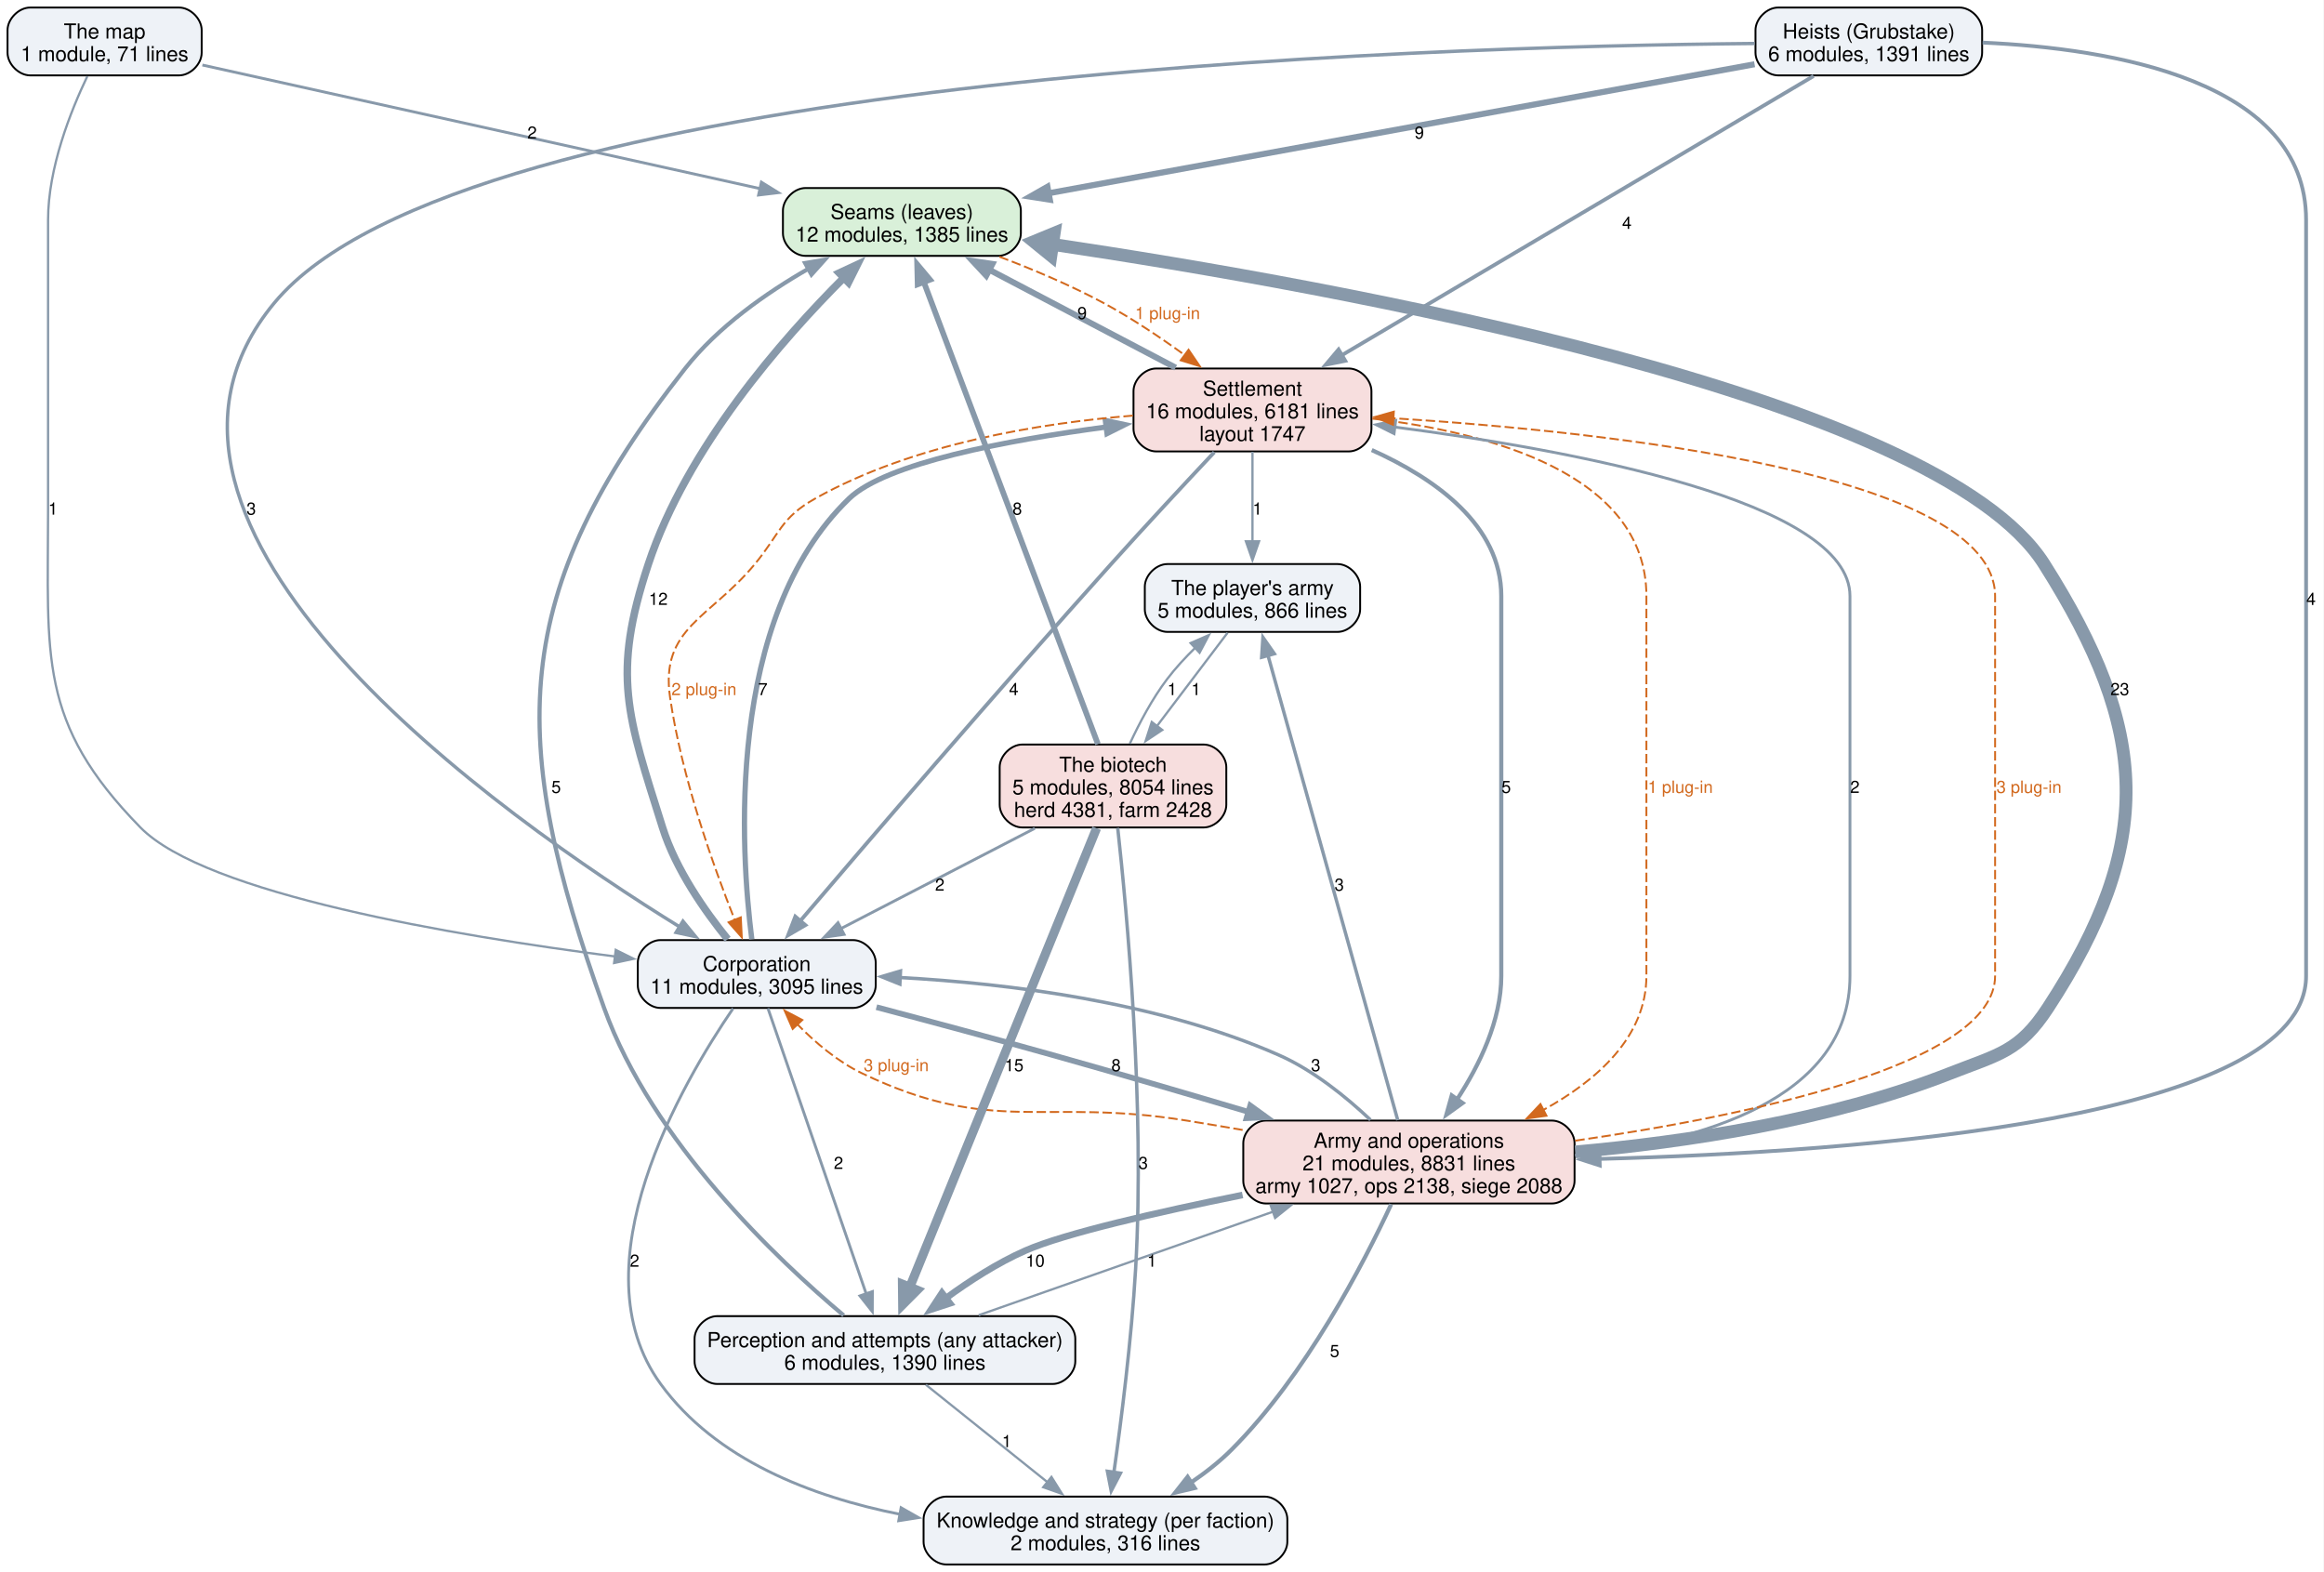
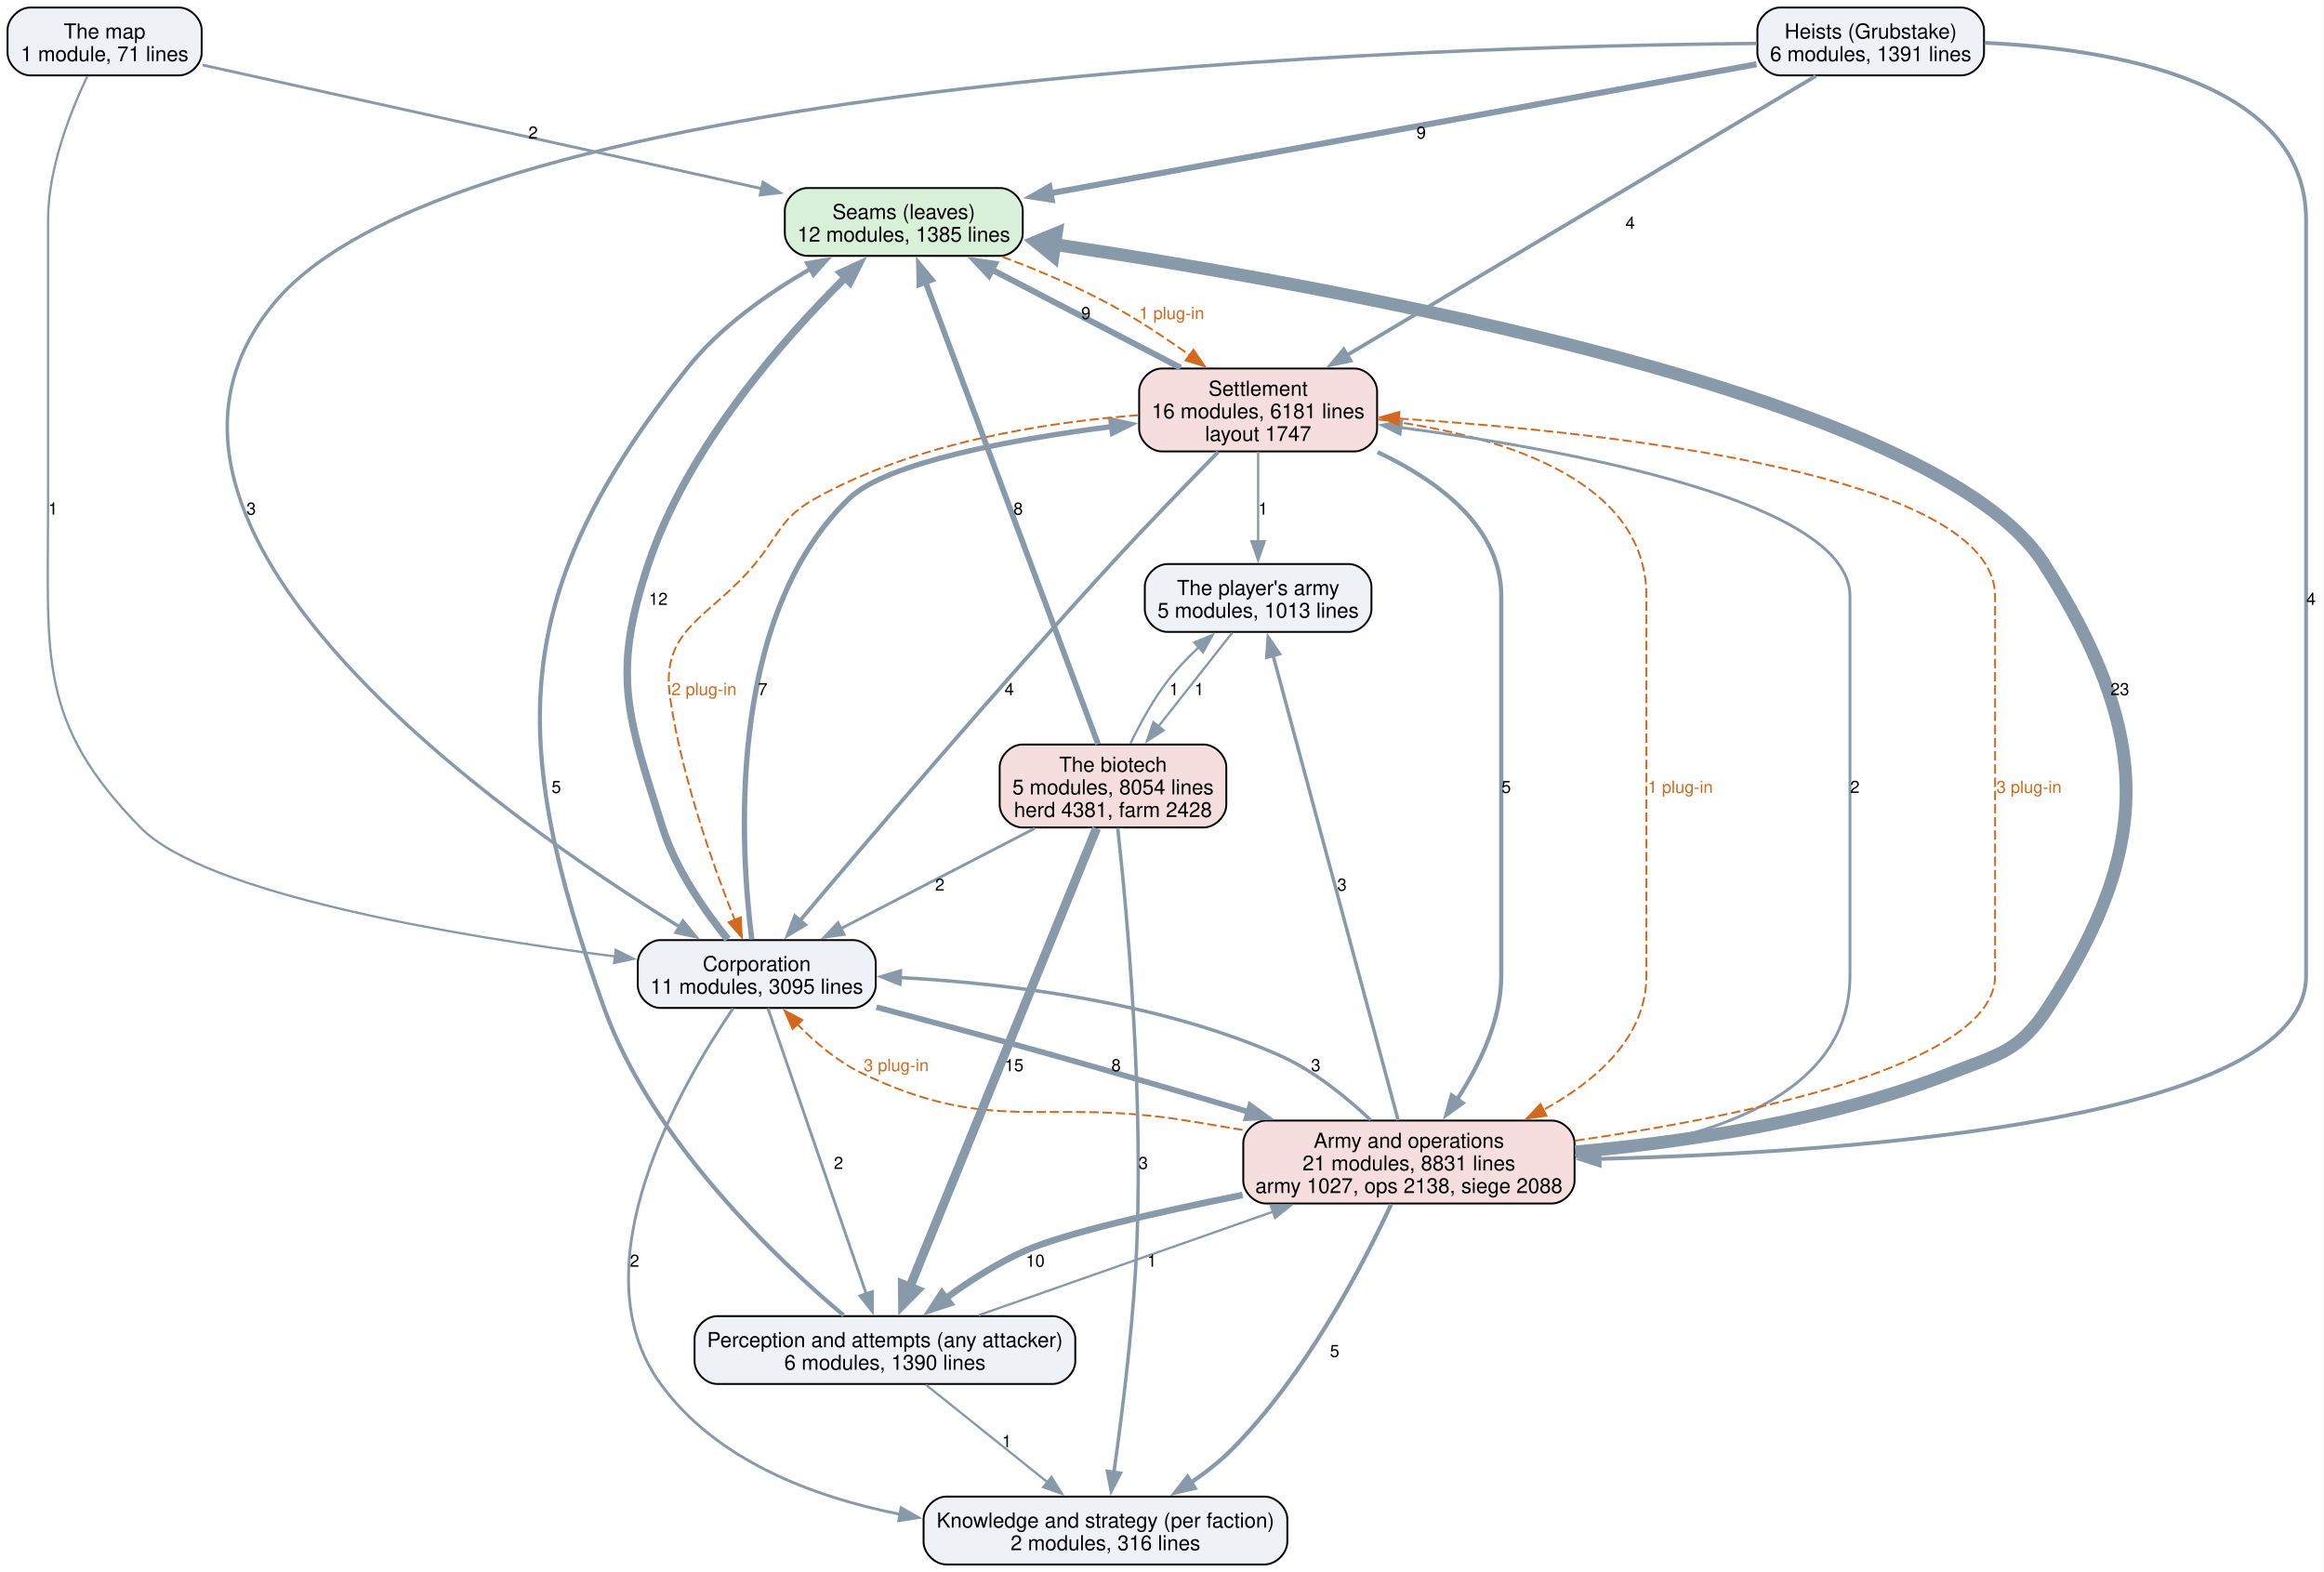
<svg xmlns="http://www.w3.org/2000/svg" width="1233pt" height="834pt" viewBox="0.00 0.00 1233.00 834.00">
  <g id="graph0" class="graph" transform="scale(1 1) rotate(0) translate(4 830)">
    <polygon fill="white" stroke="none" points="-4,4 -4,-830 1228.75,-830 1228.75,4 -4,4" />
    <g id="node1" class="node">
-       <path fill="#d9f0d9" stroke="black" d="M525.62,-730.25C525.62,-730.25 423.38,-730.25 423.38,-730.25 417.38,-730.25 411.38,-724.25 411.38,-718.25 411.38,-718.25 411.38,-706.25 411.38,-706.25 411.38,-700.25 417.38,-694.25 423.38,-694.25 423.38,-694.25 525.62,-694.25 525.62,-694.25 531.62,-694.25 537.62,-700.25 537.62,-706.25 537.62,-706.25 537.62,-718.25 537.62,-718.25 537.62,-724.25 531.62,-730.25 525.62,-730.25" />
-       <text xml:space="preserve" text-anchor="middle" x="474.5" y="-713.8" font-family="Helvetica,sans-Serif" font-size="11.00">Seams (leaves)</text>
-       <text xml:space="preserve" text-anchor="middle" x="474.5" y="-701.8" font-family="Helvetica,sans-Serif" font-size="11.00">12 modules, 1385 lines</text>
+       <path fill="#d9f0d9" stroke="black" d="M526.62,-730.25C526.62,-730.25 424.38,-730.25 424.38,-730.25 418.38,-730.25 412.38,-724.25 412.38,-718.25 412.38,-718.25 412.38,-706.25 412.38,-706.25 412.38,-700.25 418.38,-694.25 424.38,-694.25 424.38,-694.25 526.62,-694.25 526.62,-694.25 532.62,-694.25 538.62,-700.25 538.62,-706.25 538.62,-706.25 538.62,-718.25 538.62,-718.25 538.62,-724.25 532.62,-730.25 526.62,-730.25" />
+       <text xml:space="preserve" text-anchor="middle" x="475.5" y="-713.8" font-family="Helvetica,sans-Serif" font-size="11.00">Seams (leaves)</text>
+       <text xml:space="preserve" text-anchor="middle" x="475.5" y="-701.8" font-family="Helvetica,sans-Serif" font-size="11.00">12 modules, 1385 lines</text>
    </g>
    <g id="node5" class="node">
-       <path fill="#f7dede" stroke="black" d="M711.62,-634.5C711.62,-634.5 609.38,-634.5 609.38,-634.5 603.38,-634.5 597.38,-628.5 597.38,-622.5 597.38,-622.5 597.38,-602.5 597.38,-602.5 597.38,-596.5 603.38,-590.5 609.38,-590.5 609.38,-590.5 711.62,-590.5 711.62,-590.5 717.62,-590.5 723.62,-596.5 723.62,-602.5 723.62,-602.5 723.62,-622.5 723.62,-622.5 723.62,-628.5 717.62,-634.5 711.62,-634.5" />
-       <text xml:space="preserve" text-anchor="middle" x="660.5" y="-620.05" font-family="Helvetica,sans-Serif" font-size="11.00">Settlement</text>
-       <text xml:space="preserve" text-anchor="middle" x="660.5" y="-608.05" font-family="Helvetica,sans-Serif" font-size="11.00">16 modules, 6181 lines</text>
-       <text xml:space="preserve" text-anchor="middle" x="660.5" y="-596.05" font-family="Helvetica,sans-Serif" font-size="11.00">layout 1747</text>
+       <path fill="#f7dede" stroke="black" d="M714.62,-634.5C714.62,-634.5 612.38,-634.5 612.38,-634.5 606.38,-634.5 600.38,-628.5 600.38,-622.5 600.38,-622.5 600.38,-602.5 600.38,-602.5 600.38,-596.5 606.38,-590.5 612.38,-590.5 612.38,-590.5 714.62,-590.5 714.62,-590.5 720.62,-590.5 726.62,-596.5 726.62,-602.5 726.62,-602.5 726.62,-622.5 726.62,-622.5 726.62,-628.5 720.62,-634.5 714.62,-634.5" />
+       <text xml:space="preserve" text-anchor="middle" x="663.5" y="-620.05" font-family="Helvetica,sans-Serif" font-size="11.00">Settlement</text>
+       <text xml:space="preserve" text-anchor="middle" x="663.5" y="-608.05" font-family="Helvetica,sans-Serif" font-size="11.00">16 modules, 6181 lines</text>
+       <text xml:space="preserve" text-anchor="middle" x="663.5" y="-596.05" font-family="Helvetica,sans-Serif" font-size="11.00">layout 1747</text>
    </g>
    <g id="edge33" class="edge">
-       <path fill="none" stroke="#d2691e" stroke-dasharray="5,2" d="M526.25,-693.81C544.17,-687.03 564.11,-678.62 581.5,-669.25 596.24,-661.3 611.5,-651.08 624.62,-641.57" />
-       <polygon fill="#d2691e" stroke="#d2691e" points="626.59,-644.47 632.55,-635.7 622.43,-638.84 626.59,-644.47" />
-       <text xml:space="preserve" text-anchor="middle" x="615.46" y="-660.7" font-family="Helvetica,sans-Serif" font-size="9.00" fill="#d2691e">1 plug-in</text>
+       <path fill="none" stroke="#d2691e" stroke-dasharray="5,2" d="M527.71,-693.81C545.79,-687.02 565.92,-678.62 583.5,-669.25 598.41,-661.3 613.85,-651.08 627.14,-641.57" />
+       <polygon fill="#d2691e" stroke="#d2691e" points="629.17,-644.42 635.18,-635.7 625.04,-638.77 629.17,-644.42" />
+       <text xml:space="preserve" text-anchor="middle" x="617.64" y="-660.7" font-family="Helvetica,sans-Serif" font-size="9.00" fill="#d2691e">1 plug-in</text>
    </g>
    <g id="node2" class="node">
      <path fill="#eef2f7" stroke="black" d="M554.5,-131.75C554.5,-131.75 376.5,-131.75 376.5,-131.75 370.5,-131.75 364.5,-125.75 364.5,-119.75 364.5,-119.75 364.5,-107.75 364.5,-107.75 364.5,-101.75 370.5,-95.75 376.5,-95.75 376.5,-95.75 554.5,-95.75 554.5,-95.75 560.5,-95.75 566.5,-101.75 566.5,-107.75 566.5,-107.75 566.5,-119.75 566.5,-119.75 566.5,-125.75 560.5,-131.75 554.5,-131.75" />
      <text xml:space="preserve" text-anchor="middle" x="465.5" y="-115.3" font-family="Helvetica,sans-Serif" font-size="11.00">Perception and attempts (any attacker)</text>
      <text xml:space="preserve" text-anchor="middle" x="465.5" y="-103.3" font-family="Helvetica,sans-Serif" font-size="11.00">6 modules, 1390 lines</text>
    </g>
    <g id="edge18" class="edge">
-       <path fill="none" stroke="#8899aa" stroke-width="2.2" d="M443.62,-132.14C408.78,-161.41 342,-224.32 316.5,-295.25 265.09,-438.28 265.51,-515.06 359.5,-634.5 376.88,-656.59 402.42,-674.53 425.02,-687.49" />
-       <polygon fill="#8899aa" stroke="#8899aa" stroke-width="2.2" points="423.14,-690.45 433.59,-692.21 426.52,-684.32 423.14,-690.45" />
-       <text xml:space="preserve" text-anchor="middle" x="291.08" y="-409.32" font-family="Helvetica,sans-Serif" font-size="9.00">5</text>
+       <path fill="none" stroke="#8899aa" stroke-width="2.2" d="M443.62,-132.14C408.78,-161.41 342,-224.32 316.5,-295.25 265.07,-438.33 265.97,-515.41 360.5,-634.5 377.97,-656.51 403.52,-674.45 426.1,-687.43" />
+       <polygon fill="#8899aa" stroke="#8899aa" stroke-width="2.2" points="424.22,-690.38 434.66,-692.15 427.6,-684.25 424.22,-690.38" />
+       <text xml:space="preserve" text-anchor="middle" x="291.15" y="-409.32" font-family="Helvetica,sans-Serif" font-size="9.00">5</text>
    </g>
    <g id="node3" class="node">
      <path fill="#eef2f7" stroke="black" d="M667,-36C667,-36 498,-36 498,-36 492,-36 486,-30 486,-24 486,-24 486,-12 486,-12 486,-6 492,0 498,0 498,0 667,0 667,0 673,0 679,-6 679,-12 679,-12 679,-24 679,-24 679,-30 673,-36 667,-36" />
      <text xml:space="preserve" text-anchor="middle" x="582.5" y="-19.55" font-family="Helvetica,sans-Serif" font-size="11.00">Knowledge and strategy (per faction)</text>
      <text xml:space="preserve" text-anchor="middle" x="582.5" y="-7.55" font-family="Helvetica,sans-Serif" font-size="11.00">2 modules, 316 lines</text>
    </g>
    <g id="edge17" class="edge">
      <path fill="none" stroke="#8899aa" stroke-width="1.2" d="M487.23,-95.34C505.37,-80.8 531.45,-59.91 551.74,-43.65" />
      <polygon fill="#8899aa" stroke="#8899aa" stroke-width="1.2" points="553.85,-46.44 559.47,-37.46 549.47,-40.98 553.85,-46.44" />
      <text xml:space="preserve" text-anchor="middle" x="530.13" y="-62.2" font-family="Helvetica,sans-Serif" font-size="9.00">1</text>
    </g>
    <g id="node6" class="node">
      <path fill="#f7dede" stroke="black" d="M819.38,-235.5C819.38,-235.5 667.62,-235.5 667.62,-235.5 661.62,-235.5 655.62,-229.5 655.62,-223.5 655.62,-223.5 655.62,-203.5 655.62,-203.5 655.62,-197.5 661.62,-191.5 667.62,-191.5 667.62,-191.5 819.38,-191.5 819.38,-191.5 825.38,-191.5 831.38,-197.5 831.38,-203.5 831.38,-203.5 831.38,-223.5 831.38,-223.5 831.38,-229.5 825.38,-235.5 819.38,-235.5" />
      <text xml:space="preserve" text-anchor="middle" x="743.5" y="-221.05" font-family="Helvetica,sans-Serif" font-size="11.00">Army and operations</text>
      <text xml:space="preserve" text-anchor="middle" x="743.5" y="-209.05" font-family="Helvetica,sans-Serif" font-size="11.00">21 modules, 8831 lines</text>
      <text xml:space="preserve" text-anchor="middle" x="743.5" y="-197.05" font-family="Helvetica,sans-Serif" font-size="11.00">army 1027, ops 2138, siege 2088</text>
    </g>
    <g id="edge16" class="edge">
      <path fill="none" stroke="#8899aa" stroke-width="1.2" d="M515.24,-132.24C558.77,-147.55 622.54,-169.97 671.62,-187.23" />
      <polygon fill="#8899aa" stroke="#8899aa" stroke-width="1.2" points="670.18,-190.43 680.78,-190.45 672.51,-183.83 670.18,-190.43" />
      <text xml:space="preserve" text-anchor="middle" x="607.12" y="-157.95" font-family="Helvetica,sans-Serif" font-size="9.00">1</text>
    </g>
    <g id="node4" class="node">
      <path fill="#eef2f7" stroke="black" d="M448.62,-331.25C448.62,-331.25 346.38,-331.25 346.38,-331.25 340.38,-331.25 334.38,-325.25 334.38,-319.25 334.38,-319.25 334.38,-307.25 334.38,-307.25 334.38,-301.25 340.38,-295.25 346.38,-295.25 346.38,-295.25 448.62,-295.25 448.62,-295.25 454.62,-295.25 460.62,-301.25 460.62,-307.25 460.62,-307.25 460.62,-319.25 460.62,-319.25 460.62,-325.25 454.62,-331.25 448.62,-331.25" />
      <text xml:space="preserve" text-anchor="middle" x="397.5" y="-314.8" font-family="Helvetica,sans-Serif" font-size="11.00">Corporation</text>
      <text xml:space="preserve" text-anchor="middle" x="397.5" y="-302.8" font-family="Helvetica,sans-Serif" font-size="11.00">11 modules, 3095 lines</text>
    </g>
    <g id="edge10" class="edge">
-       <path fill="none" stroke="#8899aa" stroke-width="4" d="M382.08,-331.72C370.17,-346.4 354.56,-368.55 347.5,-391 328.85,-450.34 320.42,-471.71 340,-530.75 360.43,-592.36 410.97,-650.01 443.95,-682.9" />
-       <polygon fill="#8899aa" stroke="#8899aa" stroke-width="4" points="441.27,-685.17 450.88,-689.64 446.15,-680.16 441.27,-685.17" />
+       <path fill="none" stroke="#8899aa" stroke-width="4" d="M382.08,-331.72C370.17,-346.4 354.56,-368.55 347.5,-391 328.85,-450.34 320.32,-471.75 340,-530.75 360.6,-592.49 411.51,-650.1 444.73,-682.95" />
+       <polygon fill="#8899aa" stroke="#8899aa" stroke-width="4" points="442.09,-685.27 451.72,-689.69 446.95,-680.23 442.09,-685.27" />
      <text xml:space="preserve" text-anchor="middle" x="345.25" y="-509.07" font-family="Helvetica,sans-Serif" font-size="9.00">12</text>
    </g>
    <g id="edge9" class="edge">
      <path fill="none" stroke="#8899aa" stroke-width="1.5" d="M403.42,-295.07C415.1,-261.15 441.23,-185.25 455.58,-143.55" />
      <polygon fill="#8899aa" stroke="#8899aa" stroke-width="1.5" points="458.86,-144.77 458.81,-134.18 452.25,-142.49 458.86,-144.77" />
      <text xml:space="preserve" text-anchor="middle" x="440.88" y="-209.82" font-family="Helvetica,sans-Serif" font-size="9.00">2</text>
    </g>
    <g id="edge8" class="edge">
      <path fill="none" stroke="#8899aa" stroke-width="1.5" d="M384.93,-294.97C358.06,-255.71 301,-158.39 346.5,-95.75 375.74,-55.5 426.61,-35.94 473.65,-26.6" />
      <polygon fill="#8899aa" stroke="#8899aa" stroke-width="1.5" points="474.07,-30.09 483.28,-24.85 472.82,-23.2 474.07,-30.09" />
      <text xml:space="preserve" text-anchor="middle" x="332.68" y="-157.95" font-family="Helvetica,sans-Serif" font-size="9.00">2</text>
    </g>
    <g id="edge11" class="edge">
-       <path fill="none" stroke="#8899aa" stroke-width="2.8" d="M394.88,-331.65C389.07,-377.38 380.44,-501.8 446.5,-565.5 465.99,-584.3 530.1,-596.42 583.11,-603.48" />
-       <polygon fill="#8899aa" stroke="#8899aa" stroke-width="2.8" points="582.45,-606.92 592.82,-604.71 583.34,-599.98 582.45,-606.92" />
-       <text xml:space="preserve" text-anchor="middle" x="400.71" y="-461.2" font-family="Helvetica,sans-Serif" font-size="9.00">7</text>
+       <path fill="none" stroke="#8899aa" stroke-width="2.8" d="M394.87,-331.66C389.04,-377.42 380.35,-501.89 446.5,-565.5 466.38,-584.61 531.92,-596.74 585.82,-603.71" />
+       <polygon fill="#8899aa" stroke="#8899aa" stroke-width="2.8" points="585.39,-607.18 595.74,-604.94 586.24,-600.24 585.39,-607.18" />
+       <text xml:space="preserve" text-anchor="middle" x="400.66" y="-461.2" font-family="Helvetica,sans-Serif" font-size="9.00">7</text>
    </g>
    <g id="edge7" class="edge">
      <path fill="none" stroke="#8899aa" stroke-width="3" d="M461,-295.65C489.62,-288.08 523.81,-278.88 554.5,-270.25 588.65,-260.65 626.14,-249.68 658.66,-240.02" />
      <polygon fill="#8899aa" stroke="#8899aa" stroke-width="3" points="659.33,-243.48 667.92,-237.27 657.34,-236.77 659.33,-243.48" />
      <text xml:space="preserve" text-anchor="middle" x="588.14" y="-261.7" font-family="Helvetica,sans-Serif" font-size="9.00">8</text>
    </g>
    <g id="edge21" class="edge">
-       <path fill="none" stroke="#8899aa" stroke-width="3.2" d="M619.75,-634.92C590.48,-650.3 551.01,-671.04 520.6,-687.02" />
-       <polygon fill="#8899aa" stroke="#8899aa" stroke-width="3.2" points="519.26,-683.77 512.04,-691.52 522.52,-689.97 519.26,-683.77" />
-       <text xml:space="preserve" text-anchor="middle" x="570.12" y="-660.7" font-family="Helvetica,sans-Serif" font-size="9.00">9</text>
+       <path fill="none" stroke="#8899aa" stroke-width="3.2" d="M622.31,-634.92C592.73,-650.3 552.83,-671.04 522.09,-687.02" />
+       <polygon fill="#8899aa" stroke="#8899aa" stroke-width="3.2" points="520.67,-683.82 513.41,-691.54 523.89,-690.03 520.67,-683.82" />
+       <text xml:space="preserve" text-anchor="middle" x="572.12" y="-660.7" font-family="Helvetica,sans-Serif" font-size="9.00">9</text>
    </g>
    <g id="edge20" class="edge">
-       <path fill="none" stroke="#8899aa" stroke-width="2" d="M640.25,-590.09C625.04,-573.92 603.78,-551.11 585.5,-530.75 525.07,-463.46 455.72,-382.64 420.55,-341.38" />
-       <polygon fill="#8899aa" stroke="#8899aa" stroke-width="2" points="423.28,-339.19 414.14,-333.85 417.95,-343.73 423.28,-339.19" />
-       <text xml:space="preserve" text-anchor="middle" x="533.86" y="-461.2" font-family="Helvetica,sans-Serif" font-size="9.00">4</text>
+       <path fill="none" stroke="#8899aa" stroke-width="2" d="M642.33,-590.2C626.46,-574.09 604.33,-551.3 585.5,-530.75 524.41,-464.06 455.34,-382.98 420.39,-341.53" />
+       <polygon fill="#8899aa" stroke="#8899aa" stroke-width="2" points="423.13,-339.35 414.01,-333.96 417.77,-343.86 423.13,-339.35" />
+       <text xml:space="preserve" text-anchor="middle" x="531.48" y="-461.2" font-family="Helvetica,sans-Serif" font-size="9.00">4</text>
    </g>
    <g id="edge35" class="edge">
-       <path fill="none" stroke="#d2691e" stroke-dasharray="5,2" d="M597.01,-609.5C548.19,-605.55 480.52,-594.68 428.5,-565.5 410.19,-555.23 409.86,-546.94 396.5,-530.75 372.78,-502.01 346.11,-496.87 351.5,-460 357.7,-417.58 374.4,-370.66 385.87,-341.81" />
+       <path fill="none" stroke="#d2691e" stroke-dasharray="5,2" d="M599.96,-609.73C550.46,-605.92 481.47,-595.13 428.5,-565.5 410.18,-555.25 409.86,-546.94 396.5,-530.75 372.78,-502.01 346.11,-496.87 351.5,-460 357.7,-417.58 374.4,-370.66 385.87,-341.81" />
      <polygon fill="#d2691e" stroke="#d2691e" points="389.04,-343.31 389.56,-332.73 382.55,-340.68 389.04,-343.31" />
      <text xml:space="preserve" text-anchor="middle" x="369.5" y="-461.2" font-family="Helvetica,sans-Serif" font-size="9.00" fill="#d2691e">2 plug-in</text>
    </g>
    <g id="edge19" class="edge">
-       <path fill="none" stroke="#8899aa" stroke-width="2.2" d="M723.79,-591.24C757.67,-576.02 792.5,-551.25 792.5,-513.75 792.5,-513.75 792.5,-513.75 792.5,-312.25 792.5,-288.62 780.92,-264.87 769.02,-246.69" />
+       <path fill="none" stroke="#8899aa" stroke-width="2.2" d="M726.87,-590.14C759.49,-574.73 792.5,-550.14 792.5,-513.75 792.5,-513.75 792.5,-513.75 792.5,-312.25 792.5,-288.62 780.92,-264.87 769.02,-246.69" />
      <polygon fill="#8899aa" stroke="#8899aa" stroke-width="2.2" points="771.97,-244.8 763.37,-238.61 766.23,-248.81 771.97,-244.8" />
      <text xml:space="preserve" text-anchor="middle" x="795.12" y="-409.32" font-family="Helvetica,sans-Serif" font-size="9.00">5</text>
    </g>
    <g id="edge34" class="edge">
-       <path fill="none" stroke="#d2691e" stroke-dasharray="5,2" d="M724.06,-607.92C785.55,-600.62 869.5,-578.74 869.5,-513.75 869.5,-513.75 869.5,-513.75 869.5,-312.25 869.5,-279.93 843.3,-256.76 814.79,-241.12" />
+       <path fill="none" stroke="#d2691e" stroke-dasharray="5,2" d="M726.99,-607.51C787.52,-599.85 869.5,-577.68 869.5,-513.75 869.5,-513.75 869.5,-513.75 869.5,-312.25 869.5,-279.93 843.3,-256.76 814.79,-241.12" />
      <polygon fill="#d2691e" stroke="#d2691e" points="816.49,-238.05 806,-236.59 813.29,-244.28 816.49,-238.05" />
      <text xml:space="preserve" text-anchor="middle" x="887.5" y="-409.32" font-family="Helvetica,sans-Serif" font-size="9.00" fill="#d2691e">1 plug-in</text>
    </g>
    <g id="node10" class="node">
-       <path fill="#eef2f7" stroke="black" d="M705.62,-530.75C705.62,-530.75 615.38,-530.75 615.38,-530.75 609.38,-530.75 603.38,-524.75 603.38,-518.75 603.38,-518.75 603.38,-506.75 603.38,-506.75 603.38,-500.75 609.38,-494.75 615.38,-494.75 615.38,-494.75 705.62,-494.75 705.62,-494.75 711.62,-494.75 717.62,-500.75 717.62,-506.75 717.62,-506.75 717.62,-518.75 717.62,-518.75 717.62,-524.75 711.62,-530.75 705.62,-530.75" />
-       <text xml:space="preserve" text-anchor="middle" x="660.5" y="-514.3" font-family="Helvetica,sans-Serif" font-size="11.00">The player's army</text>
-       <text xml:space="preserve" text-anchor="middle" x="660.5" y="-502.3" font-family="Helvetica,sans-Serif" font-size="11.00">5 modules, 866 lines</text>
+       <path fill="#eef2f7" stroke="black" d="M711.62,-530.75C711.62,-530.75 615.38,-530.75 615.38,-530.75 609.38,-530.75 603.38,-524.75 603.38,-518.75 603.38,-518.75 603.38,-506.75 603.38,-506.75 603.38,-500.75 609.38,-494.75 615.38,-494.75 615.38,-494.75 711.62,-494.75 711.62,-494.75 717.62,-494.75 723.62,-500.75 723.62,-506.75 723.62,-506.75 723.62,-518.75 723.62,-518.75 723.62,-524.75 717.62,-530.75 711.62,-530.75" />
+       <text xml:space="preserve" text-anchor="middle" x="663.5" y="-514.3" font-family="Helvetica,sans-Serif" font-size="11.00">The player's army</text>
+       <text xml:space="preserve" text-anchor="middle" x="663.5" y="-502.3" font-family="Helvetica,sans-Serif" font-size="11.00">5 modules, 1013 lines</text>
    </g>
    <g id="edge22" class="edge">
-       <path fill="none" stroke="#8899aa" stroke-width="1.2" d="M660.5,-590.29C660.5,-576.29 660.5,-557.77 660.5,-542.46" />
-       <polygon fill="#8899aa" stroke="#8899aa" stroke-width="1.2" points="664,-542.83 660.5,-532.83 657,-542.83 664,-542.83" />
-       <text xml:space="preserve" text-anchor="middle" x="663.12" y="-556.95" font-family="Helvetica,sans-Serif" font-size="9.00">1</text>
+       <path fill="none" stroke="#8899aa" stroke-width="1.2" d="M663.5,-590.29C663.5,-576.29 663.5,-557.77 663.5,-542.46" />
+       <polygon fill="#8899aa" stroke="#8899aa" stroke-width="1.2" points="667,-542.83 663.5,-532.83 660,-542.83 667,-542.83" />
+       <text xml:space="preserve" text-anchor="middle" x="666.12" y="-556.95" font-family="Helvetica,sans-Serif" font-size="9.00">1</text>
    </g>
    <g id="edge4" class="edge">
-       <path fill="none" stroke="#8899aa" stroke-width="6.8" d="M831.77,-218.85C889.89,-224.05 966.73,-235.47 1030.5,-260.5 1056.37,-270.66 1067.3,-271.98 1082.5,-295.25 1139.75,-382.88 1136.54,-442.35 1080.5,-530.75 1023.53,-620.62 705.34,-677.88 554.22,-700.39" />
-       <polygon fill="#8899aa" stroke="#8899aa" stroke-width="6.8" points="553.56,-694.47 544.53,-701.81 555.29,-706.25 553.56,-694.47" />
+       <path fill="none" stroke="#8899aa" stroke-width="6.8" d="M831.77,-218.85C889.89,-224.05 966.73,-235.47 1030.5,-260.5 1056.37,-270.66 1067.3,-271.98 1082.5,-295.25 1139.75,-382.88 1136.54,-442.35 1080.5,-530.75 1023.65,-620.43 706.35,-677.75 555.37,-700.33" />
+       <polygon fill="#8899aa" stroke="#8899aa" stroke-width="6.8" points="554.72,-694.41 545.69,-701.75 556.45,-706.18 554.72,-694.41" />
      <text xml:space="preserve" text-anchor="middle" x="1120.67" y="-461.2" font-family="Helvetica,sans-Serif" font-size="9.00">23</text>
    </g>
    <g id="edge3" class="edge">
      <path fill="none" stroke="#8899aa" stroke-width="3.5" d="M655.25,-196.02C610.31,-186.94 560.84,-175.68 540,-166.5 525.24,-160 510.36,-150.42 497.83,-141.26" />
      <polygon fill="#8899aa" stroke="#8899aa" stroke-width="3.5" points="500,-138.52 489.93,-135.23 495.75,-144.08 500,-138.52" />
      <text xml:space="preserve" text-anchor="middle" x="545.25" y="-157.95" font-family="Helvetica,sans-Serif" font-size="9.00">10</text>
    </g>
    <g id="edge2" class="edge">
      <path fill="none" stroke="#8899aa" stroke-width="2.2" d="M734.08,-191.07C719.48,-159.67 688.92,-100.6 649.5,-61 643.12,-54.59 635.59,-48.7 627.93,-43.49" />
      <polygon fill="#8899aa" stroke="#8899aa" stroke-width="2.2" points="629.84,-40.56 619.52,-38.14 626.08,-46.46 629.84,-40.56" />
      <text xml:space="preserve" text-anchor="middle" x="704.09" y="-110.08" font-family="Helvetica,sans-Serif" font-size="9.00">5</text>
    </g>
    <g id="edge1" class="edge">
      <path fill="none" stroke="#8899aa" stroke-width="1.8" d="M723.12,-235.85C710.33,-247.93 692.82,-262.18 674.5,-270.25 610.46,-298.47 530.92,-308.23 473.52,-311.38" />
      <polygon fill="#8899aa" stroke="#8899aa" stroke-width="1.8" points="473.43,-307.88 463.61,-311.85 473.77,-314.87 473.43,-307.88" />
      <text xml:space="preserve" text-anchor="middle" x="694.08" y="-261.7" font-family="Helvetica,sans-Serif" font-size="9.00">3</text>
    </g>
    <g id="edge31" class="edge">
      <path fill="none" stroke="#d2691e" stroke-dasharray="5,2" d="M655.28,-230.52C645.24,-232.24 635.15,-233.94 625.5,-235.5 549.24,-247.82 523.22,-227.24 453.5,-260.5 440.56,-266.67 428.55,-276.88 419,-286.61" />
      <polygon fill="#d2691e" stroke="#d2691e" points="416.55,-284.1 412.3,-293.81 421.67,-288.87 416.55,-284.1" />
      <text xml:space="preserve" text-anchor="middle" x="471.5" y="-261.7" font-family="Helvetica,sans-Serif" font-size="9.00" fill="#d2691e">3 plug-in</text>
    </g>
    <g id="edge5" class="edge">
-       <path fill="none" stroke="#8899aa" stroke-width="1.5" d="M831.63,-217.04C897.96,-224.22 977.5,-246.54 977.5,-312.25 977.5,-513.75 977.5,-513.75 977.5,-513.75 977.5,-564.1 829.64,-591.27 735.89,-603.44" />
-       <polygon fill="#8899aa" stroke="#8899aa" stroke-width="1.5" points="735.62,-599.94 726.14,-604.67 736.5,-606.89 735.62,-599.94" />
+       <path fill="none" stroke="#8899aa" stroke-width="1.5" d="M831.63,-217.04C897.96,-224.22 977.5,-246.54 977.5,-312.25 977.5,-513.75 977.5,-513.75 977.5,-513.75 977.5,-563.52 831.84,-590.84 738.94,-603.2" />
+       <polygon fill="#8899aa" stroke="#8899aa" stroke-width="1.5" points="738.76,-599.7 729.29,-604.45 739.66,-606.64 738.76,-599.7" />
      <text xml:space="preserve" text-anchor="middle" x="980.12" y="-409.32" font-family="Helvetica,sans-Serif" font-size="9.00">2</text>
    </g>
    <g id="edge32" class="edge">
-       <path fill="none" stroke="#d2691e" stroke-dasharray="5,2" d="M831.79,-224.83C923.73,-238.12 1054.5,-265.27 1054.5,-312.25 1054.5,-513.75 1054.5,-513.75 1054.5,-513.75 1054.5,-578.82 849.5,-600.88 735.24,-608.12" />
-       <polygon fill="#d2691e" stroke="#d2691e" points="735.08,-604.62 725.31,-608.72 735.51,-611.61 735.08,-604.62" />
+       <path fill="none" stroke="#d2691e" stroke-dasharray="5,2" d="M831.79,-224.83C923.73,-238.12 1054.5,-265.27 1054.5,-312.25 1054.5,-513.75 1054.5,-513.75 1054.5,-513.75 1054.5,-578.27 851.59,-600.56 738.12,-607.98" />
+       <polygon fill="#d2691e" stroke="#d2691e" points="738.03,-604.48 728.27,-608.6 738.47,-611.46 738.03,-604.48" />
      <text xml:space="preserve" text-anchor="middle" x="1072.5" y="-409.32" font-family="Helvetica,sans-Serif" font-size="9.00" fill="#d2691e">3 plug-in</text>
    </g>
    <g id="edge6" class="edge">
-       <path fill="none" stroke="#8899aa" stroke-width="1.8" d="M737.58,-235.71C723.02,-287.84 685.46,-422.37 668.74,-482.25" />
-       <polygon fill="#8899aa" stroke="#8899aa" stroke-width="1.8" points="665.37,-481.29 666.05,-491.86 672.11,-483.17 665.37,-481.29" />
-       <text xml:space="preserve" text-anchor="middle" x="706.54" y="-357.45" font-family="Helvetica,sans-Serif" font-size="9.00">3</text>
+       <path fill="none" stroke="#8899aa" stroke-width="1.8" d="M737.79,-235.71C723.76,-287.84 687.56,-422.37 671.44,-482.25" />
+       <polygon fill="#8899aa" stroke="#8899aa" stroke-width="1.8" points="668.07,-481.29 668.85,-491.85 674.83,-483.11 668.07,-481.29" />
+       <text xml:space="preserve" text-anchor="middle" x="707.97" y="-357.45" font-family="Helvetica,sans-Serif" font-size="9.00">3</text>
    </g>
    <g id="node7" class="node">
-       <path fill="#eef2f7" stroke="black" d="M1035.62,-826C1035.62,-826 939.38,-826 939.38,-826 933.38,-826 927.38,-820 927.38,-814 927.38,-814 927.38,-802 927.38,-802 927.38,-796 933.38,-790 939.38,-790 939.38,-790 1035.62,-790 1035.62,-790 1041.62,-790 1047.62,-796 1047.62,-802 1047.62,-802 1047.62,-814 1047.62,-814 1047.62,-820 1041.62,-826 1035.62,-826" />
-       <text xml:space="preserve" text-anchor="middle" x="987.5" y="-809.55" font-family="Helvetica,sans-Serif" font-size="11.00">Heists (Grubstake)</text>
-       <text xml:space="preserve" text-anchor="middle" x="987.5" y="-797.55" font-family="Helvetica,sans-Serif" font-size="11.00">6 modules, 1391 lines</text>
+       <path fill="#eef2f7" stroke="black" d="M1036.62,-826C1036.62,-826 940.38,-826 940.38,-826 934.38,-826 928.38,-820 928.38,-814 928.38,-814 928.38,-802 928.38,-802 928.38,-796 934.38,-790 940.38,-790 940.38,-790 1036.62,-790 1036.62,-790 1042.62,-790 1048.62,-796 1048.62,-802 1048.62,-802 1048.62,-814 1048.62,-814 1048.62,-820 1042.62,-826 1036.62,-826" />
+       <text xml:space="preserve" text-anchor="middle" x="988.5" y="-809.55" font-family="Helvetica,sans-Serif" font-size="11.00">Heists (Grubstake)</text>
+       <text xml:space="preserve" text-anchor="middle" x="988.5" y="-797.55" font-family="Helvetica,sans-Serif" font-size="11.00">6 modules, 1391 lines</text>
    </g>
    <g id="edge14" class="edge">
-       <path fill="none" stroke="#8899aa" stroke-width="3.2" d="M926.89,-795.92C833.64,-778.88 655.04,-746.24 552.34,-727.48" />
-       <polygon fill="#8899aa" stroke="#8899aa" stroke-width="3.2" points="552.99,-724.04 542.53,-725.68 551.73,-730.92 552.99,-724.04" />
-       <text xml:space="preserve" text-anchor="middle" x="749.01" y="-756.45" font-family="Helvetica,sans-Serif" font-size="9.00">9</text>
+       <path fill="none" stroke="#8899aa" stroke-width="3.2" d="M927.89,-795.92C834.64,-778.88 656.04,-746.24 553.34,-727.48" />
+       <polygon fill="#8899aa" stroke="#8899aa" stroke-width="3.2" points="553.99,-724.04 543.53,-725.68 552.73,-730.92 553.99,-724.04" />
+       <text xml:space="preserve" text-anchor="middle" x="750.01" y="-756.45" font-family="Helvetica,sans-Serif" font-size="9.00">9</text>
    </g>
    <g id="edge13" class="edge">
-       <path fill="none" stroke="#8899aa" stroke-width="1.8" d="M926.93,-806.93C750.23,-805.29 241.55,-789.99 141.5,-669.25 42.99,-550.35 262.16,-396.54 356.76,-338.15" />
-       <polygon fill="#8899aa" stroke="#8899aa" stroke-width="1.8" points="358.34,-341.28 365.05,-333.09 354.69,-335.31 358.34,-341.28" />
-       <text xml:space="preserve" text-anchor="middle" x="129.29" y="-556.95" font-family="Helvetica,sans-Serif" font-size="9.00">3</text>
+       <path fill="none" stroke="#8899aa" stroke-width="1.8" d="M928.17,-806.94C751.57,-805.34 241.78,-790.16 141.5,-669.25 42.93,-550.4 262.14,-396.55 356.75,-338.15" />
+       <polygon fill="#8899aa" stroke="#8899aa" stroke-width="1.8" points="358.33,-341.29 365.05,-333.09 354.69,-335.31 358.33,-341.29" />
+       <text xml:space="preserve" text-anchor="middle" x="129.26" y="-556.95" font-family="Helvetica,sans-Serif" font-size="9.00">3</text>
    </g>
    <g id="edge15" class="edge">
-       <path fill="none" stroke="#8899aa" stroke-width="2" d="M958.19,-789.66C901.47,-756.09 776.23,-681.98 707.65,-641.4" />
-       <polygon fill="#8899aa" stroke="#8899aa" stroke-width="2" points="709.74,-638.57 699.35,-636.49 706.18,-644.6 709.74,-638.57" />
-       <text xml:space="preserve" text-anchor="middle" x="859.13" y="-708.58" font-family="Helvetica,sans-Serif" font-size="9.00">4</text>
+       <path fill="none" stroke="#8899aa" stroke-width="2" d="M959.37,-789.66C902.99,-756.09 778.52,-681.98 710.36,-641.4" />
+       <polygon fill="#8899aa" stroke="#8899aa" stroke-width="2" points="712.51,-638.61 702.13,-636.5 708.93,-644.62 712.51,-638.61" />
+       <text xml:space="preserve" text-anchor="middle" x="860.93" y="-708.58" font-family="Helvetica,sans-Serif" font-size="9.00">4</text>
    </g>
    <g id="edge12" class="edge">
-       <path fill="none" stroke="#8899aa" stroke-width="2" d="M1047.85,-807.4C1116.59,-804.31 1219.5,-787.32 1219.5,-713.25 1219.5,-713.25 1219.5,-713.25 1219.5,-312.25 1219.5,-236.32 984.16,-218.84 844.43,-215.15" />
+       <path fill="none" stroke="#8899aa" stroke-width="2" d="M1048.89,-807.29C1117.33,-804.08 1219.5,-786.94 1219.5,-713.25 1219.5,-713.25 1219.5,-713.25 1219.5,-312.25 1219.5,-236.32 984.16,-218.84 844.43,-215.15" />
      <polygon fill="#8899aa" stroke="#8899aa" stroke-width="2" points="844.75,-211.66 834.66,-214.92 844.58,-218.66 844.75,-211.66" />
      <text xml:space="preserve" text-anchor="middle" x="1222.12" y="-509.07" font-family="Helvetica,sans-Serif" font-size="9.00">4</text>
    </g>
    <g id="node8" class="node">
      <path fill="#f7dede" stroke="black" d="M634.62,-435C634.62,-435 538.38,-435 538.38,-435 532.38,-435 526.38,-429 526.38,-423 526.38,-423 526.38,-403 526.38,-403 526.38,-397 532.38,-391 538.38,-391 538.38,-391 634.62,-391 634.62,-391 640.62,-391 646.62,-397 646.62,-403 646.62,-403 646.62,-423 646.62,-423 646.62,-429 640.62,-435 634.62,-435" />
      <text xml:space="preserve" text-anchor="middle" x="586.5" y="-420.55" font-family="Helvetica,sans-Serif" font-size="11.00">The biotech</text>
      <text xml:space="preserve" text-anchor="middle" x="586.5" y="-408.55" font-family="Helvetica,sans-Serif" font-size="11.00">5 modules, 8054 lines</text>
      <text xml:space="preserve" text-anchor="middle" x="586.5" y="-396.55" font-family="Helvetica,sans-Serif" font-size="11.00">herd 4381, farm 2428</text>
    </g>
    <g id="edge26" class="edge">
-       <path fill="none" stroke="#8899aa" stroke-width="3" d="M578.51,-435.21C558.99,-487.01 508.82,-620.17 486.05,-680.61" />
-       <polygon fill="#8899aa" stroke="#8899aa" stroke-width="3" points="482.86,-679.14 482.61,-689.73 489.41,-681.61 482.86,-679.14" />
-       <text xml:space="preserve" text-anchor="middle" x="535.71" y="-556.95" font-family="Helvetica,sans-Serif" font-size="9.00">8</text>
+       <path fill="none" stroke="#8899aa" stroke-width="3" d="M578.58,-435.21C559.23,-487.01 509.51,-620.17 486.94,-680.61" />
+       <polygon fill="#8899aa" stroke="#8899aa" stroke-width="3" points="483.76,-679.14 483.54,-689.73 490.31,-681.59 483.76,-679.14" />
+       <text xml:space="preserve" text-anchor="middle" x="536.19" y="-556.95" font-family="Helvetica,sans-Serif" font-size="9.00">8</text>
    </g>
    <g id="edge25" class="edge">
      <path fill="none" stroke="#8899aa" stroke-width="4.8" d="M577.8,-390.62C556.85,-339.16 503.52,-208.15 478.65,-147.05" />
      <polygon fill="#8899aa" stroke="#8899aa" stroke-width="4.8" points="482.57,-145.54 474.91,-137.86 474.79,-148.7 482.57,-145.54" />
      <text xml:space="preserve" text-anchor="middle" x="534.04" y="-261.7" font-family="Helvetica,sans-Serif" font-size="9.00">15</text>
    </g>
    <g id="edge24" class="edge">
      <path fill="none" stroke="#8899aa" stroke-width="1.8" d="M589,-390.81C593.82,-347.06 603.52,-243.56 598.5,-156.75 596.34,-119.36 590.89,-76.55 586.96,-48.71" />
      <polygon fill="#8899aa" stroke="#8899aa" stroke-width="1.8" points="590.45,-48.43 585.56,-39.04 583.53,-49.43 590.45,-48.43" />
      <text xml:space="preserve" text-anchor="middle" x="602.53" y="-209.82" font-family="Helvetica,sans-Serif" font-size="9.00">3</text>
    </g>
    <g id="edge23" class="edge">
      <path fill="none" stroke="#8899aa" stroke-width="1.5" d="M545.02,-390.55C514.5,-374.76 473.07,-353.33 441.88,-337.21" />
      <polygon fill="#8899aa" stroke="#8899aa" stroke-width="1.5" points="443.82,-334.27 433.33,-332.78 440.61,-340.48 443.82,-334.27" />
      <text xml:space="preserve" text-anchor="middle" x="494.62" y="-357.45" font-family="Helvetica,sans-Serif" font-size="9.00">2</text>
    </g>
    <g id="edge27" class="edge">
-       <path fill="none" stroke="#8899aa" stroke-width="1.2" d="M595.41,-435.4C600.42,-446.23 607.28,-459.26 615.25,-469.75 619.67,-475.58 624.95,-481.28 630.32,-486.52" />
-       <polygon fill="#8899aa" stroke="#8899aa" stroke-width="1.2" points="627.67,-488.83 637.38,-493.07 632.43,-483.7 627.67,-488.83" />
-       <text xml:space="preserve" text-anchor="middle" x="617.88" y="-461.2" font-family="Helvetica,sans-Serif" font-size="9.00">1</text>
+       <path fill="none" stroke="#8899aa" stroke-width="1.2" d="M595.74,-435.46C600.94,-446.3 608.04,-459.32 616.25,-469.75 620.89,-475.63 626.41,-481.37 632.01,-486.61" />
+       <polygon fill="#8899aa" stroke="#8899aa" stroke-width="1.2" points="629.62,-489.16 639.42,-493.19 634.27,-483.93 629.62,-489.16" />
+       <text xml:space="preserve" text-anchor="middle" x="618.88" y="-461.2" font-family="Helvetica,sans-Serif" font-size="9.00">1</text>
    </g>
    <g id="node9" class="node">
      <path fill="#eef2f7" stroke="black" d="M91,-826C91,-826 12,-826 12,-826 6,-826 0,-820 0,-814 0,-814 0,-802 0,-802 0,-796 6,-790 12,-790 12,-790 91,-790 91,-790 97,-790 103,-796 103,-802 103,-802 103,-814 103,-814 103,-820 97,-826 91,-826" />
      <text xml:space="preserve" text-anchor="middle" x="51.5" y="-809.55" font-family="Helvetica,sans-Serif" font-size="11.00">The map</text>
      <text xml:space="preserve" text-anchor="middle" x="51.5" y="-797.55" font-family="Helvetica,sans-Serif" font-size="11.00">1 module, 71 lines</text>
    </g>
    <g id="edge29" class="edge">
-       <path fill="none" stroke="#8899aa" stroke-width="1.5" d="M103.37,-795.5C177.46,-779.08 314.04,-748.81 399.24,-729.93" />
-       <polygon fill="#8899aa" stroke="#8899aa" stroke-width="1.5" points="399.95,-733.36 408.96,-727.78 398.44,-726.52 399.95,-733.36" />
-       <text xml:space="preserve" text-anchor="middle" x="278.31" y="-756.45" font-family="Helvetica,sans-Serif" font-size="9.00">2</text>
+       <path fill="none" stroke="#8899aa" stroke-width="1.5" d="M103.49,-795.5C177.76,-779.08 314.66,-748.81 400.07,-729.93" />
+       <polygon fill="#8899aa" stroke="#8899aa" stroke-width="1.5" points="400.8,-733.35 409.81,-727.78 399.29,-726.52 400.8,-733.35" />
+       <text xml:space="preserve" text-anchor="middle" x="278.84" y="-756.45" font-family="Helvetica,sans-Serif" font-size="9.00">2</text>
    </g>
    <g id="edge28" class="edge">
      <path fill="none" stroke="#8899aa" stroke-width="1.2" d="M42.34,-789.56C33.51,-771.12 21.5,-740.93 21.5,-713.25 21.5,-713.25 21.5,-713.25 21.5,-559.62 21.5,-481.58 15.89,-446.75 70.5,-391 105.04,-355.74 236.89,-333.55 322.25,-322.57" />
      <polygon fill="#8899aa" stroke="#8899aa" stroke-width="1.2" points="322.69,-326.04 332.17,-321.32 321.81,-319.09 322.69,-326.04" />
      <text xml:space="preserve" text-anchor="middle" x="24.12" y="-556.95" font-family="Helvetica,sans-Serif" font-size="9.00">1</text>
    </g>
    <g id="edge30" class="edge">
-       <path fill="none" stroke="#8899aa" stroke-width="1.2" d="M647.27,-494.27C636.84,-480.5 622.05,-460.96 609.67,-444.61" />
-       <polygon fill="#8899aa" stroke="#8899aa" stroke-width="1.2" points="612.64,-442.73 603.81,-436.87 607.06,-446.95 612.64,-442.73" />
-       <text xml:space="preserve" text-anchor="middle" x="630.56" y="-461.2" font-family="Helvetica,sans-Serif" font-size="9.00">1</text>
+       <path fill="none" stroke="#8899aa" stroke-width="1.2" d="M649.73,-494.27C638.89,-480.5 623.49,-460.96 610.61,-444.61" />
+       <polygon fill="#8899aa" stroke="#8899aa" stroke-width="1.2" points="613.43,-442.53 604.5,-436.84 607.93,-446.87 613.43,-442.53" />
+       <text xml:space="preserve" text-anchor="middle" x="632.24" y="-461.2" font-family="Helvetica,sans-Serif" font-size="9.00">1</text>
    </g>
  </g>
</svg>
